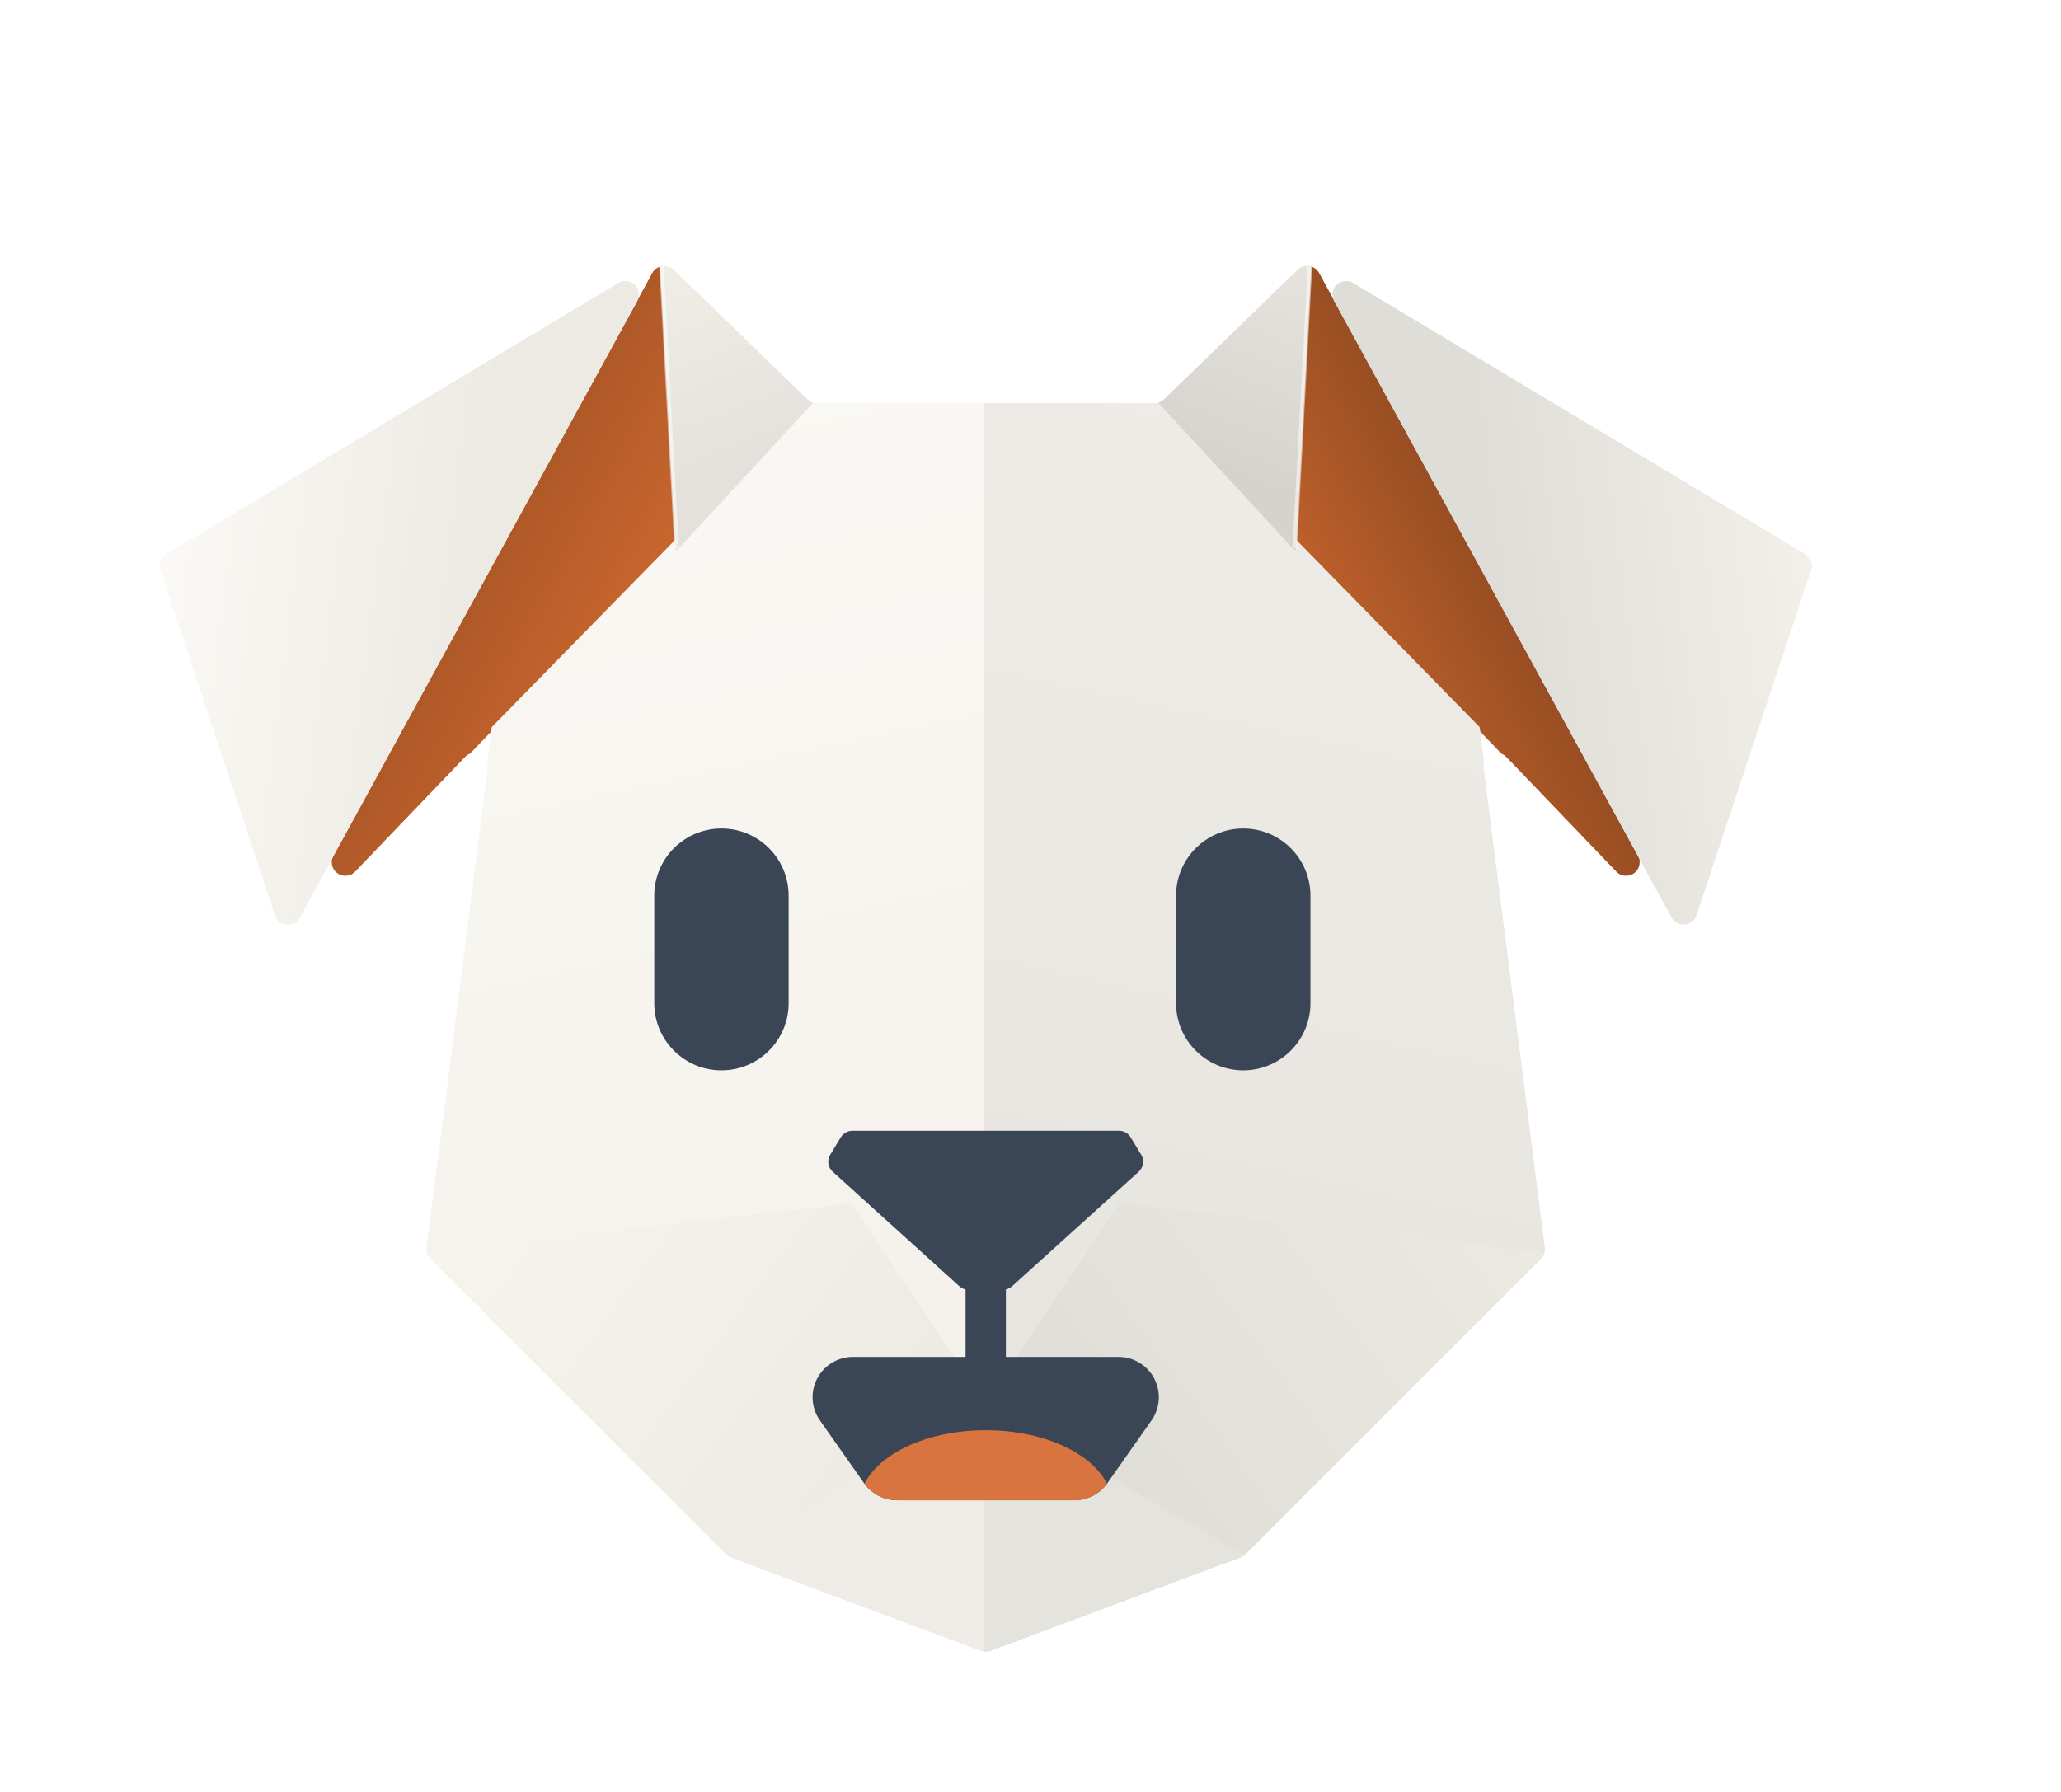
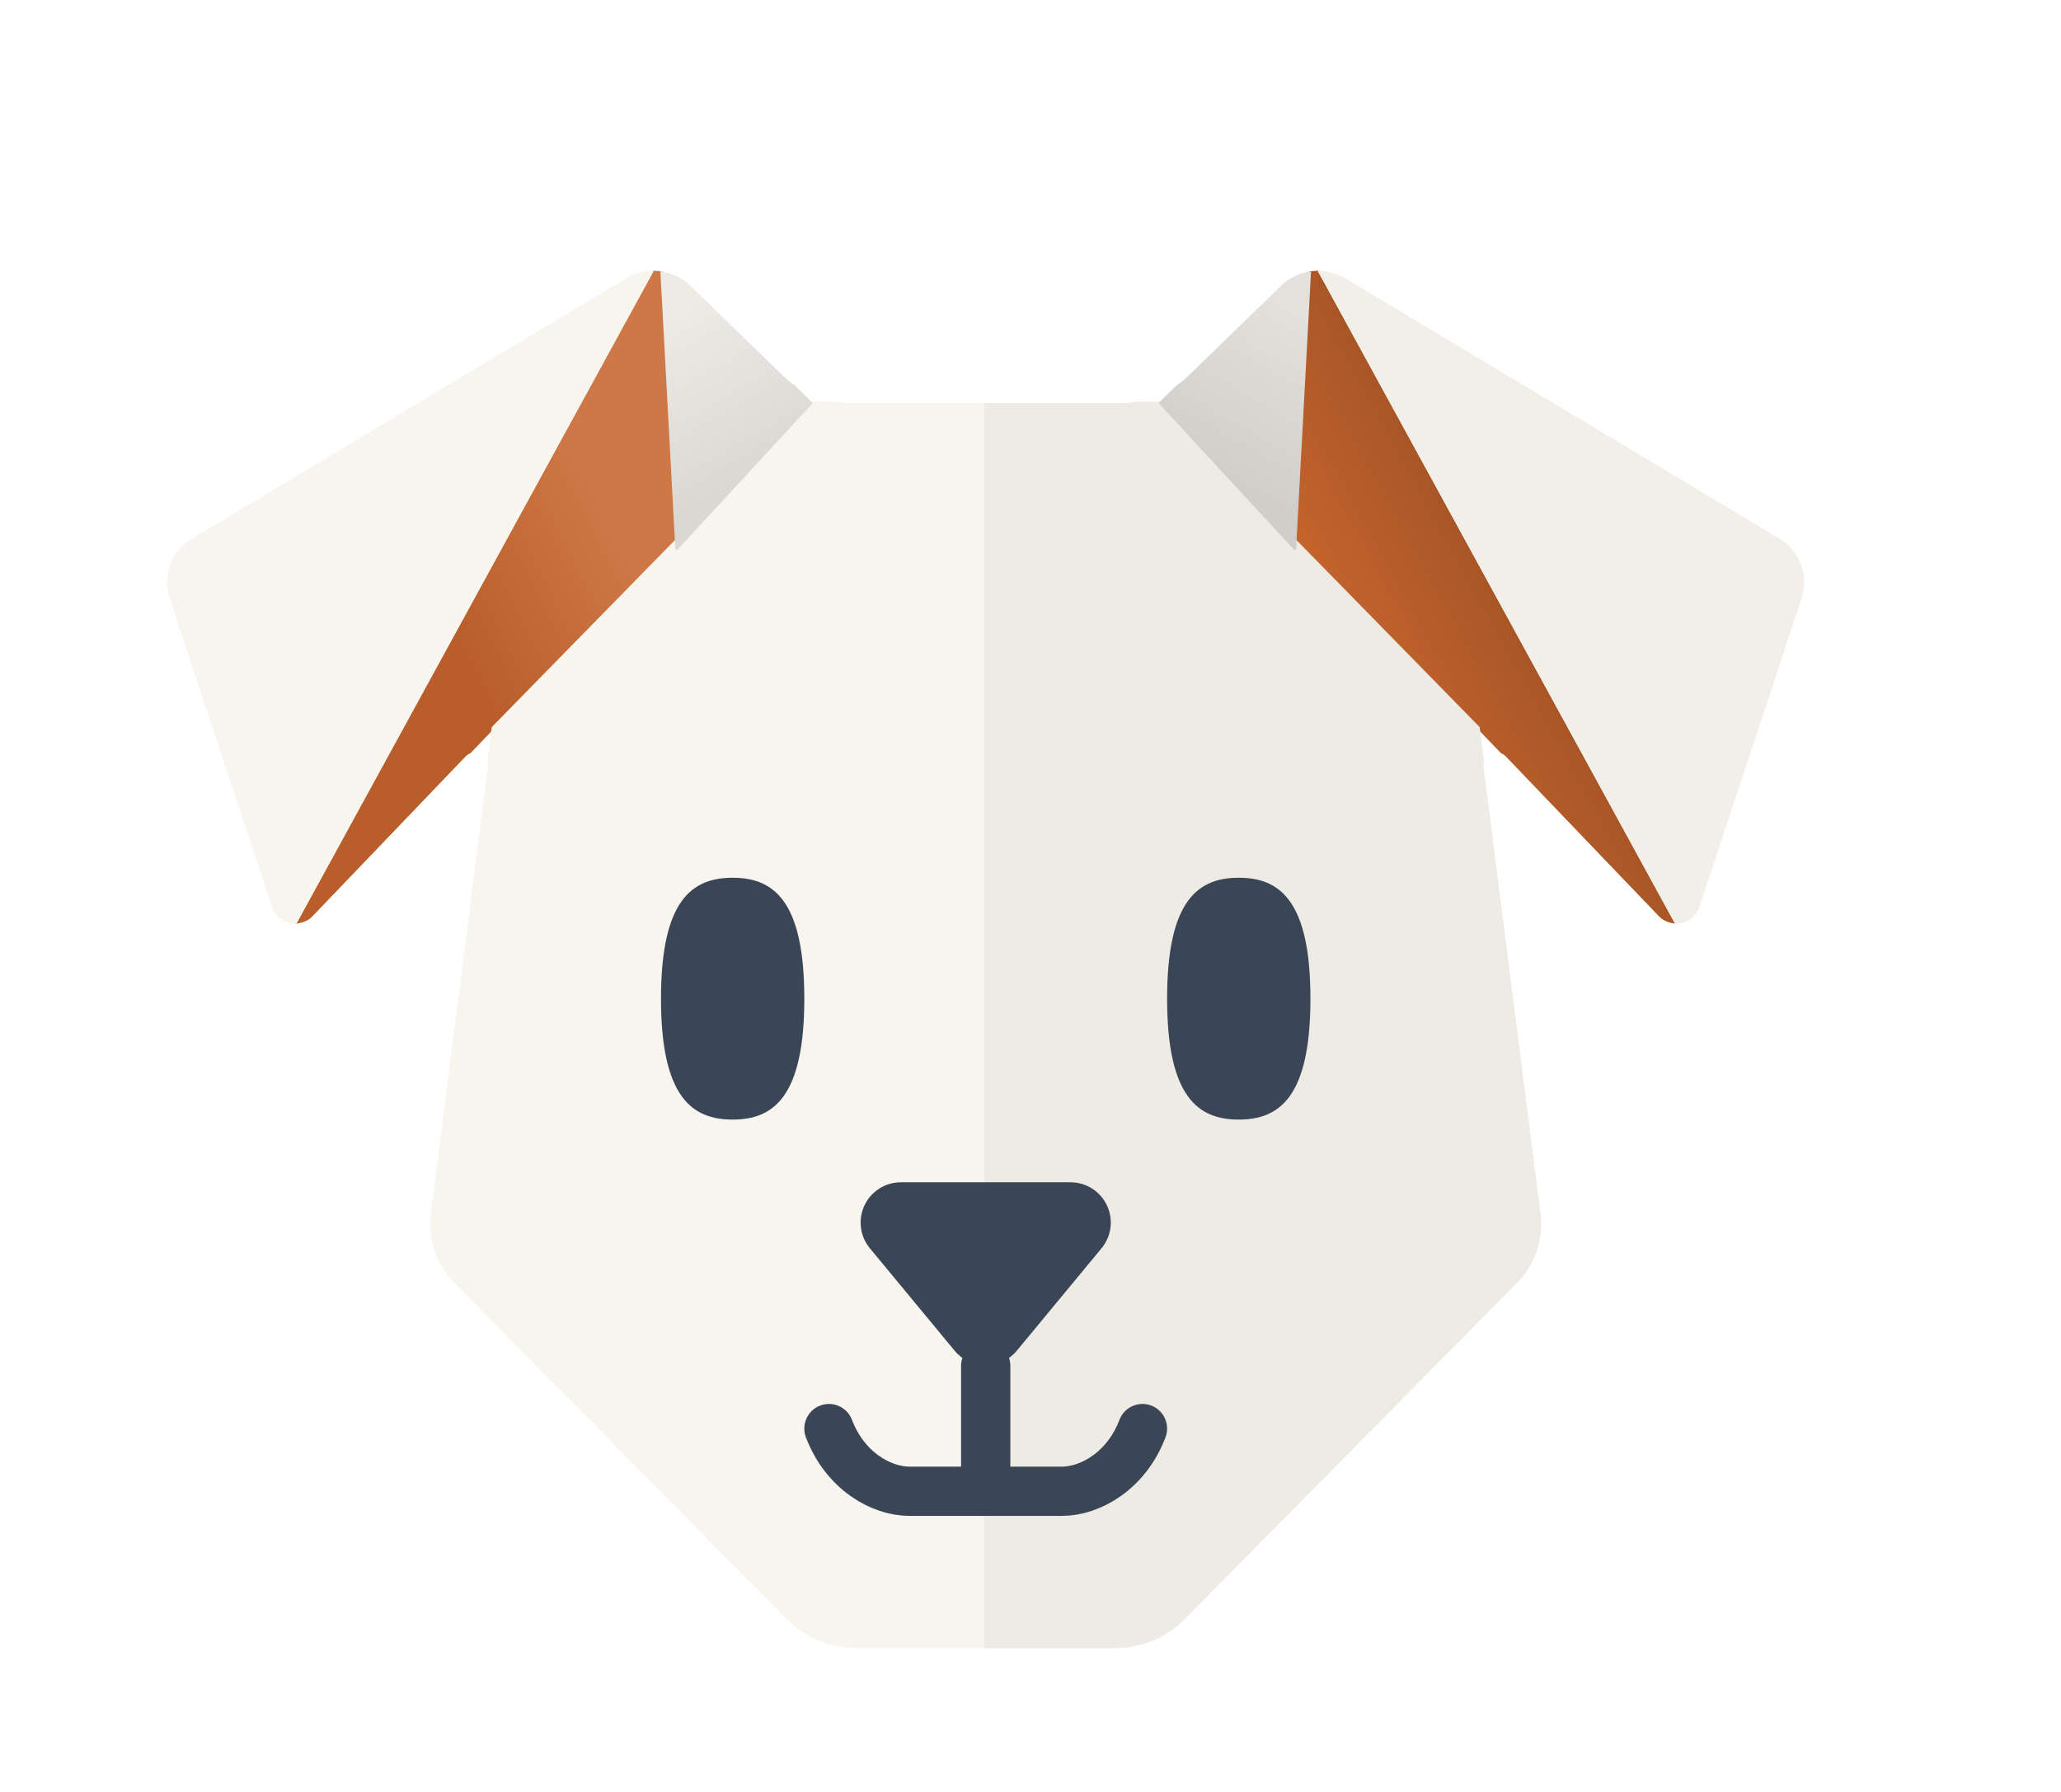
<svg xmlns="http://www.w3.org/2000/svg" class="rufi" viewBox="60 40 920 800" width="589" height="512" role="img" aria-label="Rufi">
  <g class="all">
    <defs>
-       <clipPath id="r8c">
-         <path d="M351.2 161.9A6.0 6.0 0 0 1 360.7 160.5L420.3 218.3A6.0 6.0 0 0 0 424.4 220.0L575.6 220.0A6.0 6.0 0 0 0 579.7 218.3L639.3 160.5A6.0 6.0 0 0 1 648.8 161.9L791.3 422.3A6.0 6.0 0 0 1 781.7 429.3L732.6 378.1A6.0 6.0 0 0 0 722.3 383.0L749.6 597.1A6.0 6.0 0 0 1 747.9 602.1L615.9 734.1A6.0 6.0 0 0 1 613.8 735.5L502.1 777.2A6.0 6.0 0 0 1 497.9 777.2L386.2 735.5A6.0 6.0 0 0 1 384.1 734.1L252.1 602.1A6.0 6.0 0 0 1 250.4 597.1L277.7 383.0A6.0 6.0 0 0 0 267.4 378.1L218.3 429.3A6.0 6.0 0 0 1 208.7 422.3Z" />
+       <clipPath id="v4c">
+         <path d="M339.6 164.3A23.4 23.4 0 0 1 367.9 167.5L409.1 207.5A44.4 44.4 0 0 0 440.0 220.0L560.0 220.0A44.4 44.4 0 0 0 590.9 207.5L632.1 167.5A23.4 23.4 0 0 1 660.4 164.3L854.6 280.7A22.5 22.5 0 0 1 864.3 307.1L818.7 444.9A10.8 10.8 0 0 1 800.5 449.0L732.5 378.0A5.9 5.9 0 0 0 722.3 382.9L747.7 582.1A36.9 36.9 0 0 1 737.3 612.8L588.7 763.2A43.1 43.1 0 0 1 558.0 776.0L442.0 776.0A43.1 43.1 0 0 1 411.3 763.2L262.7 612.8A36.9 36.9 0 0 1 252.3 582.1L277.7 382.9A5.9 5.9 0 0 0 267.5 378.0L199.5 449.0A10.8 10.8 0 0 1 181.3 444.9L135.7 307.1A22.5 22.5 0 0 1 145.4 280.7Z" />
      </clipPath>
-       <clipPath id="r8l">
-         <path d="M344.4 174.4A6.0 6.0 0 0 0 336.0 166.4L134.1 287.5A6.0 6.0 0 0 0 131.5 294.6L182.7 448.9A6.0 6.0 0 0 0 193.6 449.9Z" />
+       <clipPath id="v4l">
+         <path d="M355 155L130 290L187 462Z" />
      </clipPath>
-       <clipPath id="r8r">
-         <path d="M655.6 174.4A6.0 6.0 0 0 1 664.0 166.4L865.9 287.5A6.0 6.0 0 0 1 868.5 294.6L817.3 448.9A6.0 6.0 0 0 1 806.4 449.9Z" />
+       <clipPath id="v4r">
+         <path d="M645 155L870 290L813 462Z" />
      </clipPath>
-       <linearGradient id="r8fl" gradientUnits="userSpaceOnUse" x1="130" y1="290" x2="271" y2="308">
-         <stop offset="0" stop-color="#fbf9f5" />
-         <stop offset="1" stop-color="#edeae4" />
+       <linearGradient id="v4kl" gradientUnits="userSpaceOnUse" x1="250" y1="300" x2="330" y2="260">
+         <stop offset="0" stop-color="#b95e2a" />
+         <stop offset="1" stop-color="#cf7847" />
      </linearGradient>
-       <linearGradient id="r8fr" gradientUnits="userSpaceOnUse" x1="870" y1="290" x2="729" y2="308">
-         <stop offset="0" stop-color="#f3f0ea" />
-         <stop offset="1" stop-color="#dfddd7" />
+       <linearGradient id="v4kr" gradientUnits="userSpaceOnUse" x1="729" y1="308" x2="669" y2="341">
+         <stop offset="0" stop-color="#a95627" />
+         <stop offset="1" stop-color="#c5642d" />
      </linearGradient>
-       <linearGradient id="r8kl" gradientUnits="userSpaceOnUse" x1="271" y1="308" x2="331" y2="341">
-         <stop offset="0" stop-color="#af5928" />
-         <stop offset="1" stop-color="#C9662E" />
+       <linearGradient id="v4bl" gradientUnits="userSpaceOnUse" x1="360" y1="180" x2="400" y2="250">
+         <stop offset="0" stop-color="#eeebe5" />
+         <stop offset="1" stop-color="#dad8d2" />
      </linearGradient>
-       <linearGradient id="r8kr" gradientUnits="userSpaceOnUse" x1="729" y1="308" x2="669" y2="341">
-         <stop offset="0" stop-color="#994e23" />
-         <stop offset="1" stop-color="#bd602b" />
-       </linearGradient>
-       <linearGradient id="r8bl" gradientUnits="userSpaceOnUse" x1="355" y1="155" x2="392" y2="250">
-         <stop offset="0" stop-color="#f1eee8" />
-         <stop offset="1" stop-color="#e4e1dc" />
-       </linearGradient>
-       <linearGradient id="r8br" gradientUnits="userSpaceOnUse" x1="645" y1="155" x2="608" y2="250">
-         <stop offset="0" stop-color="#e7e4de" />
-         <stop offset="1" stop-color="#d5d3ce" />
-       </linearGradient>
-       <linearGradient id="r8hl" gradientUnits="userSpaceOnUse" x1="300" y1="220" x2="420" y2="778">
-         <stop offset="0" stop-color="#faf8f4" />
-         <stop offset="1" stop-color="#f3f0ea" />
-       </linearGradient>
-       <linearGradient id="r8hr" gradientUnits="userSpaceOnUse" x1="700" y1="220" x2="580" y2="778">
-         <stop offset="0" stop-color="#efece7" />
-         <stop offset="1" stop-color="#e5e3dd" />
-       </linearGradient>
-       <linearGradient id="r8ml" gradientUnits="userSpaceOnUse" x1="250" y1="600" x2="440" y2="740">
-         <stop offset="0" stop-color="#f7f4ee" />
-         <stop offset="1" stop-color="#edeae4" />
-       </linearGradient>
-       <linearGradient id="r8mr" gradientUnits="userSpaceOnUse" x1="750" y1="600" x2="560" y2="740">
-         <stop offset="0" stop-color="#ece9e3" />
-         <stop offset="1" stop-color="#dfddd7" />
+       <linearGradient id="v4br" gradientUnits="userSpaceOnUse" x1="640" y1="180" x2="600" y2="250">
+         <stop offset="0" stop-color="#e4e1dc" />
+         <stop offset="1" stop-color="#d0cec9" />
      </linearGradient>
    </defs>
-     <g class="under" opacity="0">
-       <path d="M355 155L130 290L187 462Z" fill="#994e23" stroke="#994e23" stroke-width="1.2" stroke-linejoin="round" />
-       <path d="M645 155L870 290L813 462Z" fill="#8d4720" stroke="#8d4720" stroke-width="1.2" stroke-linejoin="round" />
+     <g class="under" opacity="0" clip-path="url(#v4c)">
+       <path d="M355 155L130 290L187 462Z" fill="#b15a28" stroke="#b15a28" stroke-width="1.2" stroke-linejoin="round" />
+       <path d="M645 155L870 290L813 462Z" fill="#a55426" stroke="#a55426" stroke-width="1.2" stroke-linejoin="round" />
    </g>
-     <g clip-path="url(#r8c)">
-       <path d="M355 155L187 462L280 365L362 285Z" fill="url(#r8kl)" stroke="url(#r8kl)" stroke-width="1.2" stroke-linejoin="round" />
-       <path d="M645 155L813 462L720 365L638 285Z" fill="url(#r8kr)" stroke="url(#r8kr)" stroke-width="1.2" stroke-linejoin="round" />
-       <path d="M422 220L500 220L500 778L385 735L250 600L280 365Z" fill="url(#r8hl)" stroke="url(#r8hl)" stroke-width="1.2" stroke-linejoin="round" />
-       <path d="M500 220L578 220L720 365L750 600L615 735L500 778Z" fill="url(#r8hr)" stroke="url(#r8hr)" stroke-width="1.2" stroke-linejoin="round" />
-       <path d="M250 600L440 578L500 668L385 735Z" fill="url(#r8ml)" stroke="url(#r8ml)" stroke-width="1.2" stroke-linejoin="round" />
-       <path d="M750 600L560 578L500 668L615 735Z" fill="url(#r8mr)" stroke="url(#r8mr)" stroke-width="1.2" stroke-linejoin="round" />
-       <path d="M385 735L500 668L500 778Z" fill="#efece7" stroke="#efece7" stroke-width="1.2" stroke-linejoin="round" />
-       <path d="M615 735L500 668L500 778Z" fill="#e5e3dd" stroke="#e5e3dd" stroke-width="1.2" stroke-linejoin="round" />
-       <path d="M355 155L422 220L362 285Z" fill="url(#r8bl)" stroke="url(#r8bl)" stroke-width="1.2" stroke-linejoin="round" />
-       <path d="M645 155L578 220L638 285Z" fill="url(#r8br)" stroke="url(#r8br)" stroke-width="1.2" stroke-linejoin="round" />
-       <path d="M355 155L362 285M645 155L638 285" stroke="#fdfcfa" stroke-opacity=".55" stroke-width="2" fill="none" />
+     <g clip-path="url(#v4c)">
+       <path d="M355 155L187 462L280 365L362 285Z" fill="url(#v4kl)" stroke="url(#v4kl)" stroke-width="1.2" stroke-linejoin="round" />
+       <path d="M645 155L813 462L720 365L638 285Z" fill="url(#v4kr)" stroke="url(#v4kr)" stroke-width="1.2" stroke-linejoin="round" />
+       <path d="M422 220L500 220L500 776L424 776L250 600L280 365Z" fill="#f8f5ef" stroke="#f8f5ef" stroke-width="1.2" stroke-linejoin="round" />
+       <path d="M500 220L578 220L720 365L750 600L576 776L500 776Z" fill="#eeebe5" stroke="#eeebe5" stroke-width="1.2" stroke-linejoin="round" />
+       <path d="M355 155L422 220L362 285Z" fill="url(#v4bl)" stroke="url(#v4bl)" stroke-width="1.2" stroke-linejoin="round" />
+       <path d="M645 155L578 220L638 285Z" fill="url(#v4br)" stroke="url(#v4br)" stroke-width="1.2" stroke-linejoin="round" />
    </g>
    <g class="flapL">
-       <g clip-path="url(#r8l)">
-         <path class="front" d="M355 155L130 290L187 462Z" fill="url(#r8fl)" stroke="url(#r8fl)" stroke-width="1.2" stroke-linejoin="round" />
-         <path class="back" opacity="0" d="M355 155L130 290L187 462Z" fill="url(#r8kl)" stroke="url(#r8kl)" stroke-width="1.2" stroke-linejoin="round" />
+       <g clip-path="url(#v4c)">
+         <g clip-path="url(#v4l)">
+           <path class="front" d="M355 155L130 290L187 462Z" fill="#f8f5ef" stroke="#f8f5ef" stroke-width="1.2" stroke-linejoin="round" />
+           <path class="back" opacity="0" d="M355 155L130 290L187 462Z" fill="url(#v4kl)" stroke="url(#v4kl)" stroke-width="1.2" stroke-linejoin="round" />
+         </g>
      </g>
    </g>
    <g class="flapR">
-       <g clip-path="url(#r8r)">
-         <path class="front" d="M645 155L870 290L813 462Z" fill="url(#r8fr)" stroke="url(#r8fr)" stroke-width="1.2" stroke-linejoin="round" />
-         <path class="back" opacity="0" d="M645 155L870 290L813 462Z" fill="url(#r8kr)" stroke="url(#r8kr)" stroke-width="1.2" stroke-linejoin="round" />
+       <g clip-path="url(#v4c)">
+         <g clip-path="url(#v4r)">
+           <path class="front" d="M645 155L870 290L813 462Z" fill="#f2efe9" stroke="#f2efe9" stroke-width="1.2" stroke-linejoin="round" />
+           <path class="back" opacity="0" d="M645 155L870 290L813 462Z" fill="url(#v4kr)" stroke="url(#v4kr)" stroke-width="1.2" stroke-linejoin="round" />
+         </g>
      </g>
    </g>
    <g class="face">
      <g class="eyes">
-         <rect class="eye" x="352" y="410" width="60" height="108" rx="30" fill="#3A4556" />
-         <rect class="eye" x="585" y="410" width="60" height="108" rx="30" fill="#3A4556" />
+         <g class="eye pill">
+           <path class="eye-shape" data-i="0" d="M355.0 486.0C355.0 441.7 369.1 432.0 387.0 432.0C404.9 432.0 419.0 441.7 419.0 486.0C419.0 530.3 404.9 540.0 387.0 540.0C369.1 540.0 355.0 530.3 355.0 486.0Z" fill="#3A4556" />
+         </g>
+         <g class="eye pill">
+           <path class="eye-shape" data-i="1" d="M581.0 486.0C581.0 441.7 595.1 432.0 613.0 432.0C630.9 432.0 645.0 441.7 645.0 486.0C645.0 530.3 630.9 540.0 613.0 540.0C595.1 540.0 581.0 530.3 581.0 486.0Z" fill="#3A4556" />
+         </g>
      </g>
-       <path d="M435.3 547.9A6.0 6.0 0 0 1 440.4 545.0L559.6 545.0A6.0 6.0 0 0 1 564.7 547.9L569.5 555.8A6.0 6.0 0 0 1 568.3 563.3L511.7 614.5A6.0 6.0 0 0 1 507.7 616.0L492.3 616.0A6.0 6.0 0 0 1 488.3 614.5L431.7 563.3A6.0 6.0 0 0 1 430.5 555.8Z" fill="#3A4556" />
-       <path d="M500 610V646" fill="none" stroke="#3A4556" stroke-width="18" stroke-linecap="round" stroke-linejoin="round" />
-       <path d="M426.0 674.4A18.0 18.0 0 0 1 440.7 646.0L559.3 646.0A18.0 18.0 0 0 1 574.0 674.4L554.3 702.4A18.0 18.0 0 0 1 539.5 710.0L460.5 710.0A18.0 18.0 0 0 1 445.7 702.4Z" fill="#3A4556" />
-       <clipPath id="rm9">
-         <path d="M426.0 674.4A18.0 18.0 0 0 1 440.7 646.0L559.3 646.0A18.0 18.0 0 0 1 574.0 674.4L554.3 702.4A18.0 18.0 0 0 1 539.5 710.0L460.5 710.0A18.0 18.0 0 0 1 445.7 702.4Z" />
-       </clipPath>
-       <ellipse cx="500" cy="712" rx="56.4" ry="33.28" fill="#D9733F" clip-path="url(#rm9)" />
+       <g class="feat" data-turn="0.5">
+         <path d="M448.3 597.5A18.0 18.0 0 0 1 462.2 568.0L537.8 568.0A18.0 18.0 0 0 1 551.7 597.5L513.9 643.2A18.0 18.0 0 0 1 486.1 643.2Z" fill="#3A4556" />
+         <path class="mouth" d="M500 650V706.0M430.0 678.0C437.2 697.0 453.4 706.0 466.0 706.0H534.0C546.6 706.0 562.8 697.0 570.0 678.0" fill="none" stroke="#3A4556" stroke-width="22" stroke-linecap="round" stroke-linejoin="round" />
+       </g>
    </g>
+     <g class="signs" data-c="#C9662E" />
  </g>
</svg>
